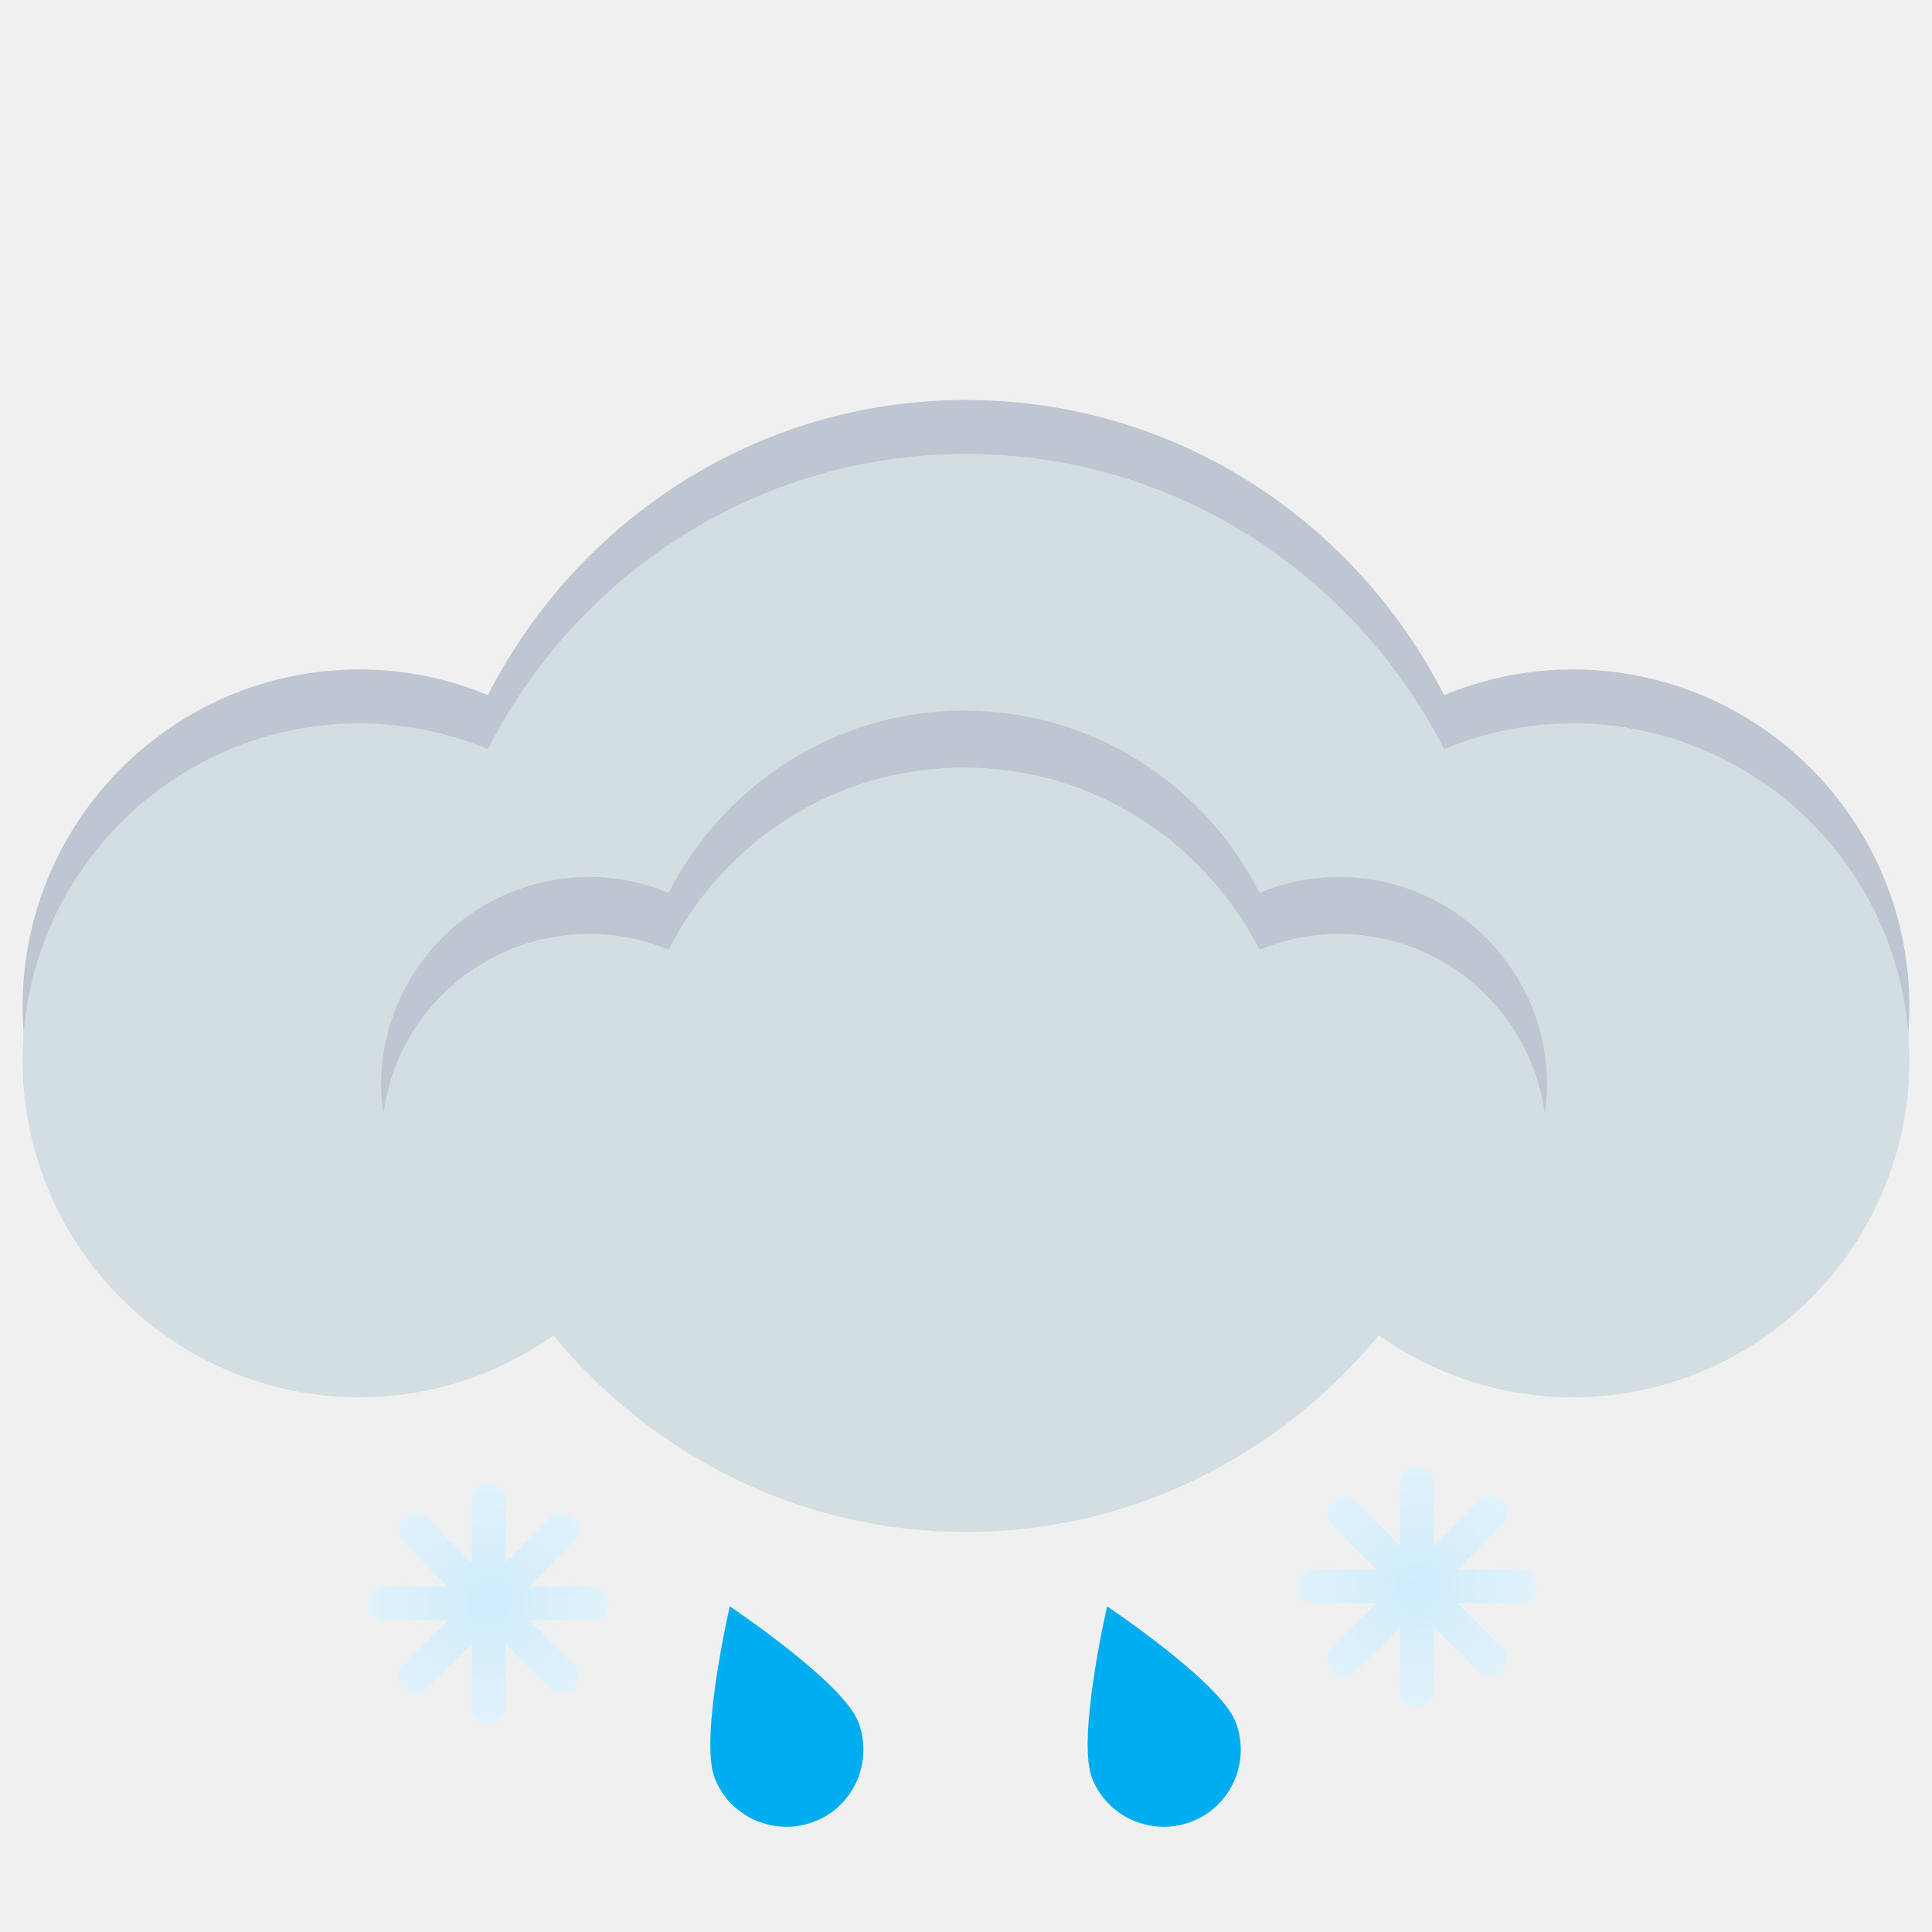
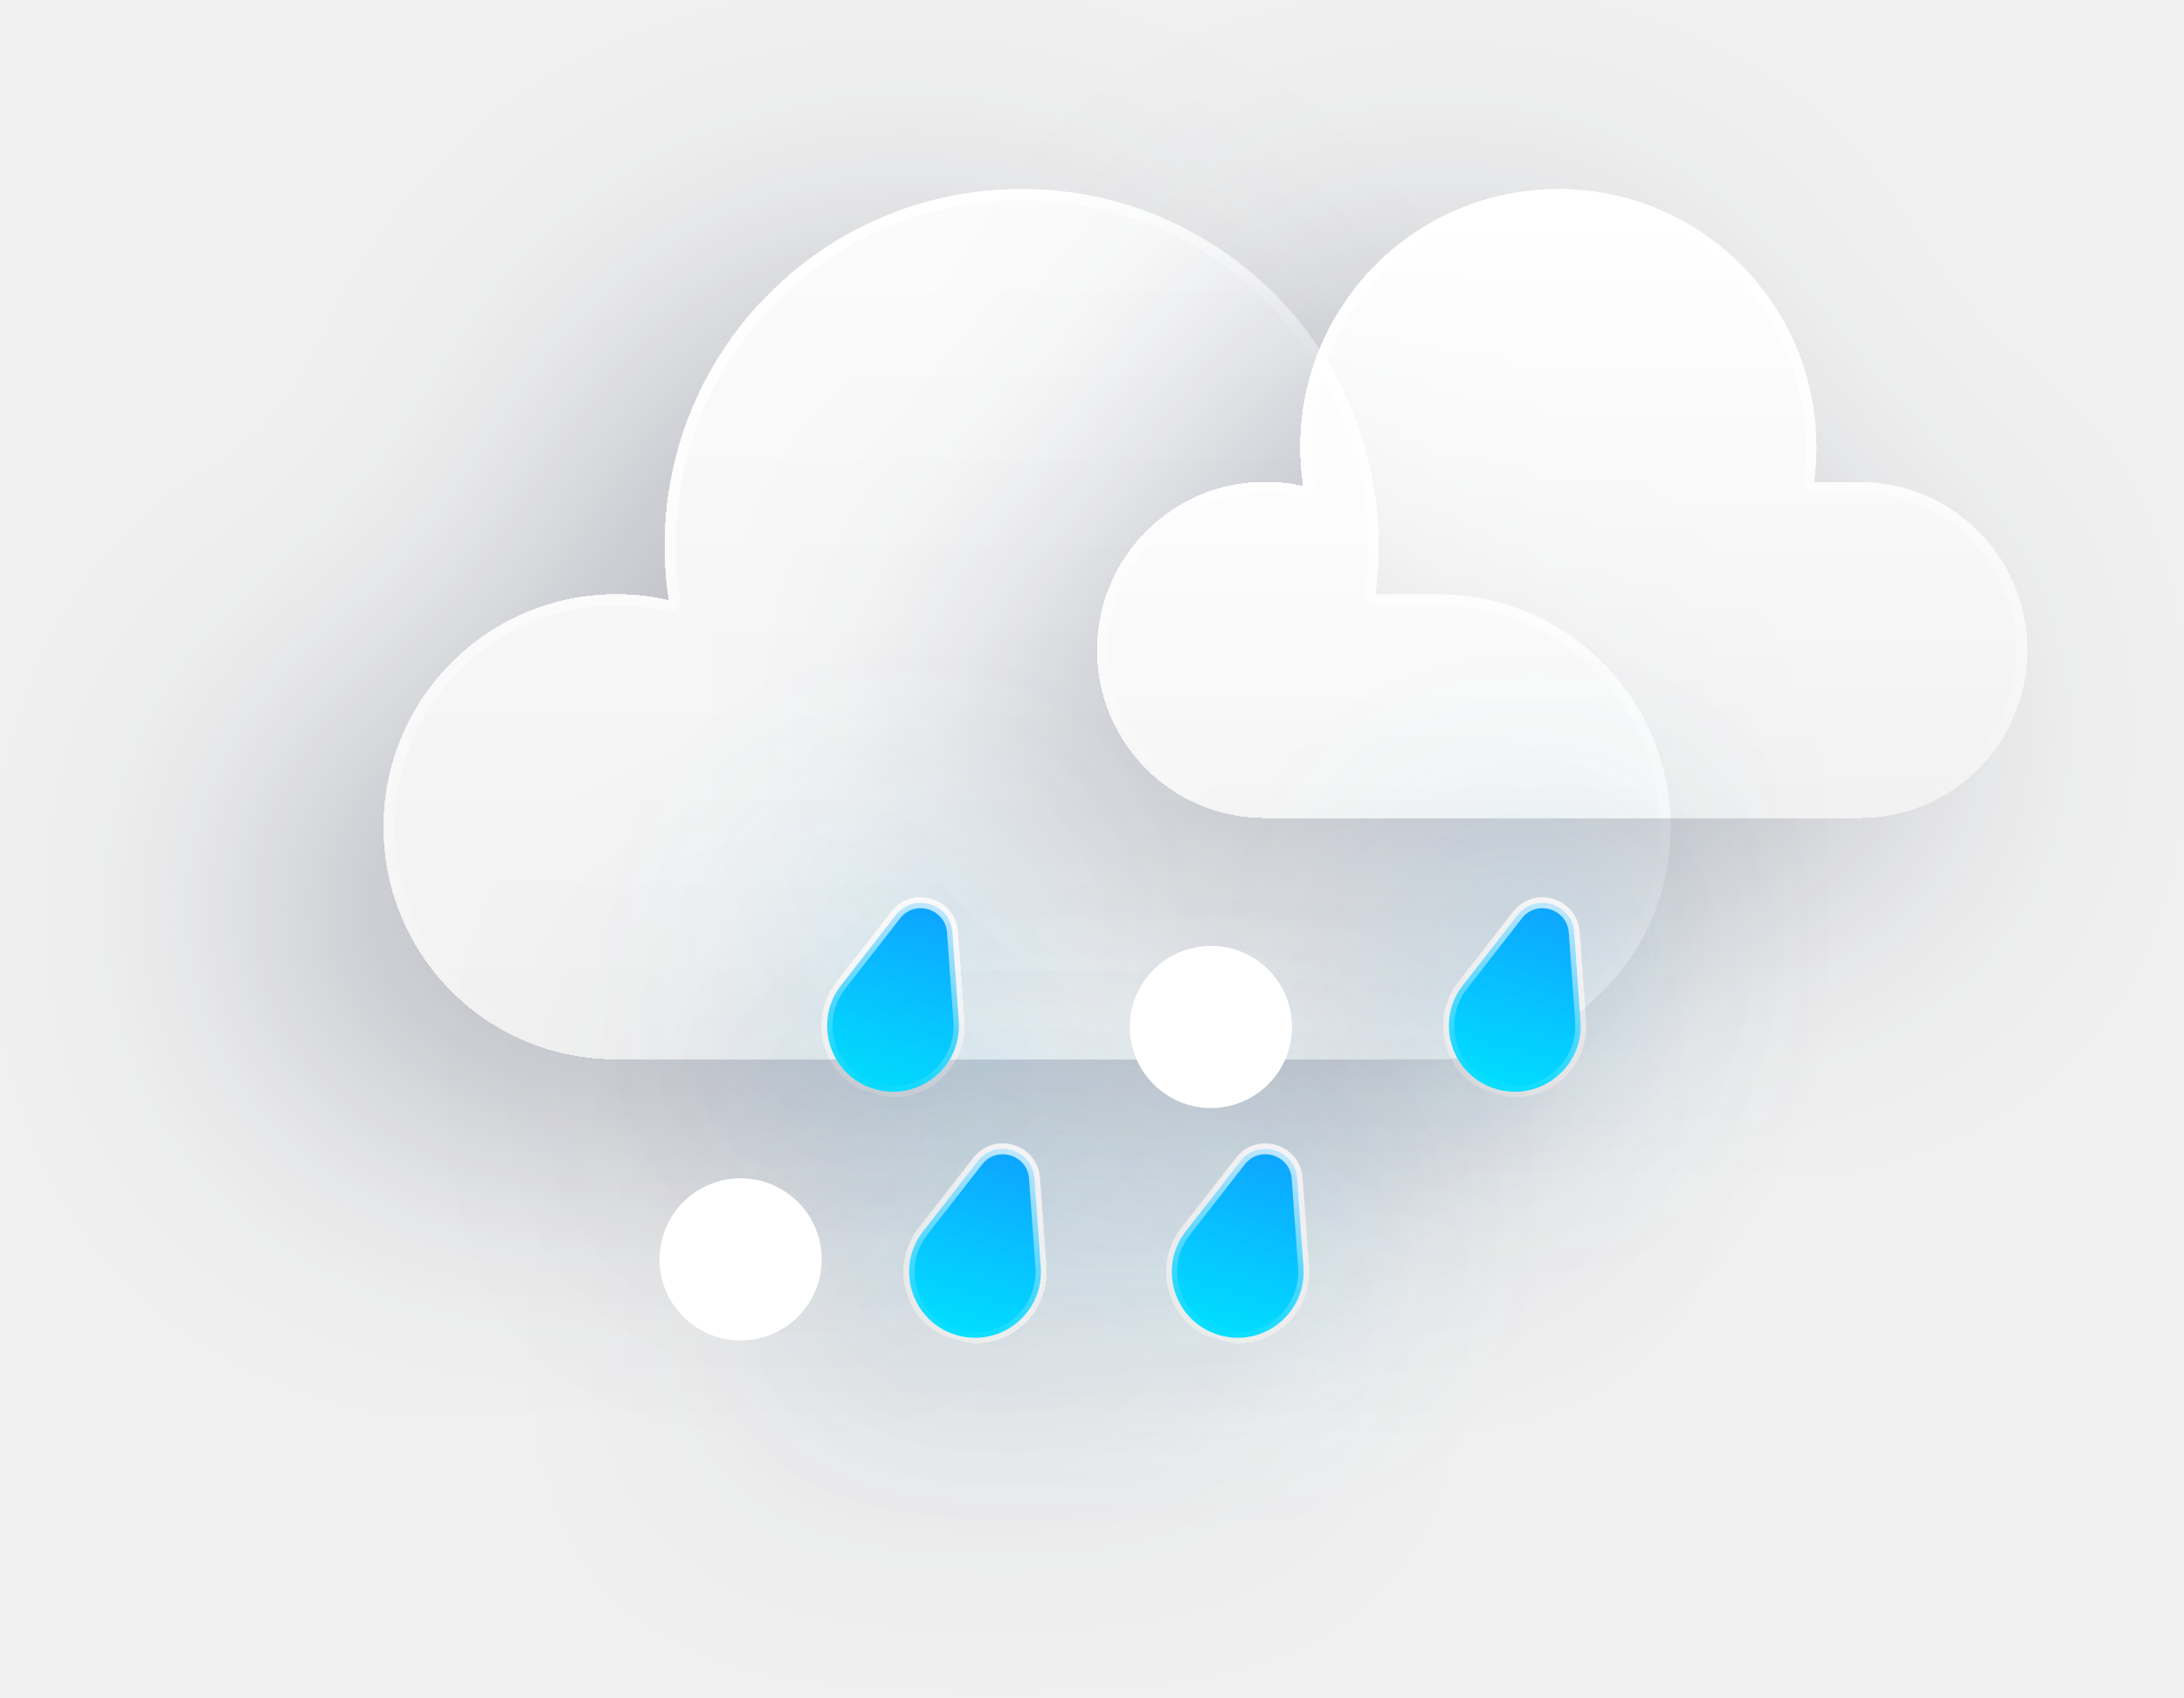
- <svg xmlns="http://www.w3.org/2000/svg" version="1.1" id="Layer_1" x="0px" y="0px" viewBox="0 0 512 512" style="enable-background:new 0 0 512 512;" xml:space="preserve">
-   <style type="text/css">
- 	.st0{fill:#00ADEE;}
- 	.st1{fill:#BEC6D2;}
- 	.st2{opacity:5.000000e-002;fill:#A7A9AC;enable-background:new    ;}
- 	.st3{fill:#D3DEE2;}
- 	.st4{fill:url(#XMLID_3_);}
- 	.st5{fill:url(#XMLID_4_);}
- </style>
-   <path id="XMLID_257_" class="st0" d="M289.4,471.2c4.1,10.5,16,15.6,26.5,11.5s15.6-16,11.5-26.5s-34-30.5-34-30.5  S285.3,460.7,289.4,471.2z" />
-   <g id="XMLID_78_">
-     <path id="XMLID_637_" class="st1" d="M416.7,177.4c-12,0-23.5,2.5-34,6.8C359.1,138,311.5,106,256,106s-103.1,32-126.7,78.2   c-10.5-4.3-21.9-6.8-34-6.8C46,177.4,6,217.4,6,266.7S46,356,95.3,356c19.1,0,36.8-6.1,51.3-16.4c26.2,31.6,65.2,52.1,109.4,52.1   s83.2-20.5,109.4-52.1c14.5,10.2,32.2,16.4,51.3,16.4c49.3,0,89.3-40,89.3-89.3S466,177.4,416.7,177.4z" />
-     <path id="XMLID_636_" class="st2" d="M267.8,254.6c-96.2-9.7-186.3,3.7-257.5,33.7c8.9,40,44.5,69.9,87.1,69.9   c19.1,0,36.8-6.1,51.3-16.4c26.2,31.6,65.2,52.1,109.4,52.1s83.2-20.5,109.4-52.1c14.5,10.2,32.2,16.4,51.3,16.4   c28.6,0,54-13.5,70.4-34.5C428.6,288.3,352.3,263.1,267.8,254.6z" />
-     <path id="XMLID_635_" class="st3" d="M416.7,191.7c-12,0-23.5,2.5-34,6.8c-23.7-46.2-71.2-78.2-126.7-78.2s-103.1,32-126.7,78.2   c-10.5-4.3-21.9-6.8-34-6.8C46,191.7,6,231.7,6,281s40,89.3,89.3,89.3c19.1,0,36.8-6.1,51.3-16.4C172.8,385.5,211.8,406,256,406   s83.2-20.5,109.4-52.1c14.5,10.2,32.2,16.4,51.3,16.4c49.3,0,89.3-40,89.3-89.3S466,191.7,416.7,191.7z" />
-     <path id="XMLID_541_" class="st1" d="M156.2,247.5c7.5,0,14.5,1.5,21,4.2c14.6-28.6,44-48.3,78.3-48.3s63.7,19.8,78.3,48.3   c6.5-2.7,13.6-4.2,21-4.2c27.9,0,50.9,20.7,54.6,47.6c0.3-2.5,0.6-5,0.6-7.5c0-30.5-24.7-55.2-55.2-55.2c-7.4,0-14.5,1.5-21,4.2   c-14.6-28.6-44-48.3-78.3-48.3s-63.7,19.8-78.3,48.3c-6.5-2.7-13.5-4.2-21-4.2c-30.5,0-55.2,24.7-55.2,55.2c0,2.6,0.2,5.1,0.6,7.5   C105.2,268.2,128.2,247.5,156.2,247.5z" />
+ <svg xmlns="http://www.w3.org/2000/svg" width="404" height="314" viewBox="0 0 404 314" fill="none">
+   <g filter="url(#filter0_bd_2_220)">
+     <mask id="path-1-inside-1_2_220" fill="white">
+       <path fill-rule="evenodd" clip-rule="evenodd" d="M265.5 195.997C265.666 195.999 265.833 196 266 196C289.748 196 309 176.748 309 153C309 129.252 289.748 110 266 110C265.833 110 265.666 110.001 265.5 110.003V110H254.391C254.793 107.057 255 104.053 255 101C255 64.549 225.451 35 189 35C152.549 35 123 64.549 123 101C123 104.439 123.263 107.817 123.77 111.115C120.631 110.386 117.361 110 114 110C90.252 110 71 129.252 71 153C71 176.748 90.252 196 114 196C114.168 196 114.335 195.999 114.502 195.997L114.5 196H265.5V195.997Z" />
+     </mask>
+     <path fill-rule="evenodd" clip-rule="evenodd" d="M265.5 195.997C265.666 195.999 265.833 196 266 196C289.748 196 309 176.748 309 153C309 129.252 289.748 110 266 110C265.833 110 265.666 110.001 265.5 110.003V110H254.391C254.793 107.057 255 104.053 255 101C255 64.549 225.451 35 189 35C152.549 35 123 64.549 123 101C123 104.439 123.263 107.817 123.77 111.115C120.631 110.386 117.361 110 114 110C90.252 110 71 129.252 71 153C71 176.748 90.252 196 114 196C114.168 196 114.335 195.999 114.502 195.997L114.5 196H265.5V195.997Z" fill="url(#paint0_linear_2_220)" shape-rendering="crispEdges" />
+     <path d="M265.5 195.997L265.523 193.997C264.988 193.991 264.474 194.199 264.094 194.575C263.714 194.951 263.5 195.463 263.5 195.997H265.5ZM265.5 110.003H263.5C263.5 110.537 263.714 111.049 264.094 111.425C264.474 111.801 264.988 112.009 265.523 112.003L265.5 110.003ZM265.5 110H267.5C267.5 108.895 266.605 108 265.5 108V110ZM254.391 110L252.41 109.73C252.332 110.302 252.505 110.88 252.885 111.315C253.265 111.75 253.814 112 254.391 112V110ZM123.77 111.115L123.318 113.063C123.964 113.213 124.643 113.033 125.13 112.582C125.617 112.13 125.848 111.467 125.747 110.811L123.77 111.115ZM114.502 195.997L116.072 197.237C116.549 196.632 116.637 195.807 116.297 195.115C115.957 194.423 115.25 193.988 114.479 193.997L114.502 195.997ZM114.5 196L112.931 194.76C112.455 195.362 112.366 196.182 112.7 196.872C113.034 197.562 113.733 198 114.5 198V196ZM265.5 196V198C266.605 198 267.5 197.105 267.5 196H265.5ZM265.477 197.997C265.651 197.999 265.825 198 266 198V194C265.841 194 265.682 193.999 265.523 193.997L265.477 197.997ZM266 198C290.853 198 311 177.853 311 153H307C307 175.644 288.644 194 266 194V198ZM311 153C311 128.147 290.853 108 266 108V112C288.644 112 307 130.356 307 153H311ZM266 108C265.826 108 265.651 108.001 265.477 108.003L265.523 112.003C265.682 112.001 265.841 112 266 112V108ZM263.5 110V110.003H267.5V110H263.5ZM254.391 112H265.5V108H254.391V112ZM256.373 110.27C256.787 107.238 257 104.143 257 101H253C253 103.962 252.799 106.876 252.41 109.73L256.373 110.27ZM257 101C257 63.445 226.555 33 189 33V37C224.346 37 253 65.654 253 101H257ZM189 33C151.445 33 121 63.445 121 101H125C125 65.654 153.654 37 189 37V33ZM121 101C121 104.542 121.271 108.021 121.793 111.419L125.747 110.811C125.255 107.614 125 104.337 125 101H121ZM124.223 109.167C120.937 108.403 117.514 108 114 108V112C117.207 112 120.326 112.368 123.318 113.063L124.223 109.167ZM114 108C89.147 108 69 128.147 69 153H73C73 130.356 91.356 112 114 112V108ZM69 153C69 177.853 89.147 198 114 198V194C91.356 194 73 175.644 73 153H69ZM114 198C114.175 198 114.35 197.999 114.525 197.997L114.479 193.997C114.32 193.999 114.16 194 114 194V198ZM116.069 197.24L116.072 197.237L112.933 194.757L112.931 194.76L116.069 197.24ZM265.5 194H114.5V198H265.5V194ZM263.5 195.997V196H267.5V195.997H263.5Z" fill="url(#paint1_linear_2_220)" mask="url(#path-1-inside-1_2_220)" />
  </g>
-   <radialGradient id="XMLID_3_" cx="375.5" cy="91.6" r="32" gradientTransform="matrix(1 0 0 -1 0 512)" gradientUnits="userSpaceOnUse">
-     <stop offset="0" style="stop-color:#CEECFB" />
-     <stop offset="1" style="stop-color:#E1F3FC" />
-   </radialGradient>
-   <path id="XMLID_215_" class="st4" d="M403,415.9h-16.7l11.8-11.8c1.7-1.7,1.7-4.6,0-6.3c-1.7-1.7-4.6-1.7-6.3,0L380,409.6v-16.7  c0-2.5-2-4.5-4.5-4.5s-4.5,2-4.5,4.5v16.7l-11.8-11.8c-1.7-1.7-4.6-1.7-6.3,0c-1.7,1.7-1.7,4.6,0,6.3l11.8,11.8H348  c-2.5,0-4.5,2-4.5,4.5s2,4.5,4.5,4.5h16.7l-11.8,11.8c-1.7,1.7-1.7,4.6,0,6.3c1.7,1.7,4.6,1.7,6.3,0l11.8-11.8v16.7  c0,2.5,2,4.5,4.5,4.5s4.5-2,4.5-4.5v-16.7l11.8,11.8c1.7,1.7,4.6,1.7,6.3,0c1.7-1.7,1.7-4.6,0-6.3l-11.8-11.8H403  c2.5,0,4.5-2,4.5-4.5S405.5,415.9,403,415.9z" />
-   <radialGradient id="XMLID_4_" cx="129.5" cy="87.171" r="31.965" gradientTransform="matrix(1 0 0 -1 0 512)" gradientUnits="userSpaceOnUse">
-     <stop offset="0" style="stop-color:#CEECFB" />
-     <stop offset="1" style="stop-color:#E1F3FC" />
-   </radialGradient>
-   <path id="XMLID_213_" class="st5" d="M157,420.4h-16.7l11.8-11.8c1.7-1.7,1.7-4.6,0-6.3c-1.7-1.7-4.6-1.7-6.3,0L134,414.1v-16.7  c0-2.5-2-4.5-4.5-4.5s-4.5,2-4.5,4.5v16.7l-11.8-11.8c-1.7-1.7-4.6-1.7-6.3,0c-1.7,1.7-1.7,4.6,0,6.3l11.8,11.8H102  c-2.5,0-4.5,2-4.5,4.5s2,4.5,4.5,4.5h16.7l-11.8,11.8c-1.7,1.7-1.7,4.6,0,6.3c1.7,1.7,4.6,1.7,6.3,0l11.8-11.8v16.7  c0,2.5,2,4.5,4.5,4.5s4.5-2,4.5-4.5v-16.7l11.8,11.8c1.7,1.7,4.6,1.7,6.3,0s1.7-4.6,0-6.3l-11.8-11.8H157c2.5,0,4.5-2,4.5-4.5  S159.4,420.4,157,420.4z" />
-   <path id="XMLID_1_" class="st0" d="M189.4,471.2c4.1,10.5,16,15.6,26.5,11.5s15.6-16,11.5-26.5s-34-30.5-34-30.5  S185.3,460.7,189.4,471.2z" />
+   <g filter="url(#filter1_bd_2_220)">
+     <mask id="path-3-inside-2_2_220" fill="white">
+       <path fill-rule="evenodd" clip-rule="evenodd" d="M343.563 151.351C343.683 151.352 343.804 151.353 343.924 151.353C361.087 151.353 375 137.44 375 120.277C375 103.115 361.087 89.202 343.924 89.202C343.804 89.202 343.683 89.202 343.563 89.204V89.202H335.535C335.825 87.075 335.975 84.904 335.975 82.698C335.975 56.355 314.62 35 288.277 35C261.935 35 240.58 56.355 240.58 82.698C240.58 85.183 240.77 87.624 241.136 90.007C238.868 89.48 236.504 89.202 234.076 89.202C216.913 89.202 203 103.115 203 120.277C203 137.44 216.913 151.353 234.076 151.353C234.197 151.353 234.318 151.352 234.439 151.351L234.437 151.353H343.563V151.351Z" />
+     </mask>
+     <path fill-rule="evenodd" clip-rule="evenodd" d="M343.563 151.351C343.683 151.352 343.804 151.353 343.924 151.353C361.087 151.353 375 137.44 375 120.277C375 103.115 361.087 89.202 343.924 89.202C343.804 89.202 343.683 89.202 343.563 89.204V89.202H335.535C335.825 87.075 335.975 84.904 335.975 82.698C335.975 56.355 314.62 35 288.277 35C261.935 35 240.58 56.355 240.58 82.698C240.58 85.183 240.77 87.624 241.136 90.007C238.868 89.48 236.504 89.202 234.076 89.202C216.913 89.202 203 103.115 203 120.277C203 137.44 216.913 151.353 234.076 151.353C234.197 151.353 234.318 151.352 234.439 151.351L234.437 151.353H343.563V151.351Z" fill="url(#paint2_linear_2_220)" shape-rendering="crispEdges" />
+     <path d="M343.563 151.351L343.586 149.351C343.052 149.345 342.537 149.553 342.157 149.929C341.777 150.304 341.563 150.816 341.563 151.351H343.563ZM343.563 89.204H341.563C341.563 89.738 341.777 90.25 342.157 90.626C342.537 91.002 343.051 91.21 343.586 91.204L343.563 89.204ZM343.563 89.202H345.563C345.563 88.097 344.668 87.202 343.563 87.202V89.202ZM335.535 89.202L333.553 88.931C333.475 89.504 333.649 90.082 334.028 90.517C334.408 90.952 334.957 91.202 335.535 91.202V89.202ZM241.136 90.007L240.684 91.956C241.33 92.106 242.009 91.925 242.496 91.474C242.983 91.023 243.214 90.359 243.113 89.703L241.136 90.007ZM234.439 151.351L236.008 152.59C236.486 151.985 236.573 151.16 236.233 150.468C235.893 149.777 235.186 149.342 234.416 149.351L234.439 151.351ZM234.437 151.353L232.867 150.114C232.392 150.715 232.303 151.535 232.637 152.225C232.971 152.915 233.67 153.353 234.437 153.353V151.353ZM343.563 151.353V153.353C344.668 153.353 345.563 152.458 345.563 151.353H343.563ZM343.54 153.351C343.668 153.352 343.796 153.353 343.924 153.353V149.353C343.811 149.353 343.699 149.352 343.586 149.351L343.54 153.351ZM343.924 153.353C362.192 153.353 377 138.544 377 120.277H373C373 136.335 359.982 149.353 343.924 149.353V153.353ZM377 120.277C377 102.01 362.192 87.202 343.924 87.202V91.202C359.982 91.202 373 104.219 373 120.277H377ZM343.924 87.202C343.796 87.202 343.668 87.202 343.54 87.204L343.586 91.204C343.699 91.202 343.811 91.202 343.924 91.202V87.202ZM341.563 89.202V89.204H345.563V89.202H341.563ZM335.535 91.202H343.563V87.202H335.535V91.202ZM337.517 89.472C337.819 87.256 337.975 84.994 337.975 82.698H333.975C333.975 84.813 333.831 86.894 333.553 88.931L337.517 89.472ZM337.975 82.698C337.975 55.25 315.724 33 288.277 33V37C313.515 37 333.975 57.459 333.975 82.698H337.975ZM288.277 33C260.83 33 238.58 55.25 238.58 82.698H242.58C242.58 57.459 263.039 37 288.277 37V33ZM238.58 82.698C238.58 85.285 238.778 87.828 239.16 90.311L243.113 89.703C242.762 87.421 242.58 85.081 242.58 82.698H238.58ZM241.589 88.059C239.173 87.498 236.658 87.202 234.076 87.202V91.202C236.351 91.202 238.563 91.463 240.684 91.956L241.589 88.059ZM234.076 87.202C215.808 87.202 201 102.01 201 120.277H205C205 104.219 218.018 91.202 234.076 91.202V87.202ZM201 120.277C201 138.544 215.808 153.353 234.076 153.353V149.353C218.018 149.353 205 136.335 205 120.277H201ZM234.076 153.353C234.204 153.353 234.333 153.352 234.461 153.351L234.416 149.351C234.303 149.352 234.189 149.353 234.076 149.353V153.353ZM236.007 152.592L236.008 152.59L232.869 150.112L232.867 150.114L236.007 152.592ZM343.563 149.353H234.437V153.353H343.563V149.353ZM341.563 151.351V151.353H345.563V151.351H341.563Z" fill="url(#paint3_linear_2_220)" mask="url(#path-3-inside-2_2_220)" />
+   </g>
+   <g filter="url(#filter2_bdd_2_220)">
+     <path d="M176.181 172.486L177.354 188.919C177.963 197.447 169.831 203.936 161.65 201.448C153.47 198.959 150.328 189.041 155.583 182.296L165.708 169.3C169.01 165.062 175.798 167.127 176.181 172.486Z" fill="url(#paint4_linear_2_220)" stroke="url(#paint5_linear_2_220)" stroke-width="2" />
+     <path d="M291.196 172.486L292.369 188.919C292.978 197.447 284.845 203.936 276.665 201.448C268.485 198.959 265.342 189.041 270.597 182.296L280.723 169.3C284.024 165.062 290.813 167.127 291.196 172.486Z" fill="url(#paint6_linear_2_220)" stroke="url(#paint7_linear_2_220)" stroke-width="2" />
+   </g>
+   <g filter="url(#filter3_bdd_2_220)">
+     <path d="M180.882 214.82C184.183 210.583 190.972 212.647 191.354 218.006L192.528 234.439C193.137 242.968 185.004 249.456 176.824 246.968C168.644 244.48 165.501 234.561 170.756 227.817L180.882 214.82Z" fill="url(#paint8_linear_2_220)" stroke="url(#paint9_linear_2_220)" stroke-width="2" />
+     <path d="M229.468 214.82C232.77 210.583 239.559 212.647 239.941 218.006L241.115 234.439C241.724 242.968 233.591 249.456 225.411 246.968C217.231 244.48 214.088 234.561 219.343 227.817L229.468 214.82Z" fill="url(#paint10_linear_2_220)" stroke="url(#paint11_linear_2_220)" stroke-width="2" />
+   </g>
+   <path d="M152 233C152 241.284 145.284 248 137 248C128.716 248 122 241.284 122 233C122 224.716 128.716 218 137 218C145.284 218 152 224.716 152 233Z" fill="white" />
+   <path d="M239 190C239 198.284 232.284 205 224 205C215.716 205 209 198.284 209 190C209 181.716 215.716 175 224 175C232.284 175 239 181.716 239 190Z" fill="white" />
+   <defs>
+     <filter id="filter0_bd_2_220" x="0" y="0" width="338" height="261" filterUnits="userSpaceOnUse" color-interpolation-filters="sRGB">
+       <feFlood flood-opacity="0" result="BackgroundImageFix" />
+       <feGaussianBlur in="BackgroundImageFix" stdDeviation="7" />
+       <feComposite in2="SourceAlpha" operator="in" result="effect1_backgroundBlur_2_220" />
+       <feColorMatrix in="SourceAlpha" type="matrix" values="0 0 0 0 0 0 0 0 0 0 0 0 0 0 0 0 0 0 127 0" result="hardAlpha" />
+       <feOffset dx="-21" dy="15" />
+       <feGaussianBlur stdDeviation="25" />
+       <feComposite in2="hardAlpha" operator="out" />
+       <feColorMatrix type="matrix" values="0 0 0 0 0.114 0 0 0 0 0.149 0 0 0 0 0.275 0 0 0 0.25 0" />
+       <feBlend mode="normal" in2="effect1_backgroundBlur_2_220" result="effect2_dropShadow_2_220" />
+       <feBlend mode="normal" in="SourceGraphic" in2="effect2_dropShadow_2_220" result="shape" />
+     </filter>
+     <filter id="filter1_bd_2_220" x="132" y="0" width="272" height="216.353" filterUnits="userSpaceOnUse" color-interpolation-filters="sRGB">
+       <feFlood flood-opacity="0" result="BackgroundImageFix" />
+       <feGaussianBlur in="BackgroundImageFix" stdDeviation="7" />
+       <feComposite in2="SourceAlpha" operator="in" result="effect1_backgroundBlur_2_220" />
+       <feColorMatrix in="SourceAlpha" type="matrix" values="0 0 0 0 0 0 0 0 0 0 0 0 0 0 0 0 0 0 127 0" result="hardAlpha" />
+       <feOffset dx="-21" dy="15" />
+       <feGaussianBlur stdDeviation="25" />
+       <feComposite in2="hardAlpha" operator="out" />
+       <feColorMatrix type="matrix" values="0 0 0 0 0.113 0 0 0 0 0.149 0 0 0 0 0.275 0 0 0 0.25 0" />
+       <feBlend mode="normal" in2="effect1_backgroundBlur_2_220" result="effect2_dropShadow_2_220" />
+       <feBlend mode="normal" in="SourceGraphic" in2="effect2_dropShadow_2_220" result="shape" />
+     </filter>
+     <filter id="filter2_bdd_2_220" x="81.002" y="118.031" width="253.4" height="149.955" filterUnits="userSpaceOnUse" color-interpolation-filters="sRGB">
+       <feFlood flood-opacity="0" result="BackgroundImageFix" />
+       <feGaussianBlur in="BackgroundImageFix" stdDeviation="7" />
+       <feComposite in2="SourceAlpha" operator="in" result="effect1_backgroundBlur_2_220" />
+       <feColorMatrix in="SourceAlpha" type="matrix" values="0 0 0 0 0 0 0 0 0 0 0 0 0 0 0 0 0 0 127 0" result="hardAlpha" />
+       <feOffset dx="-21" dy="15" />
+       <feGaussianBlur stdDeviation="25" />
+       <feComposite in2="hardAlpha" operator="out" />
+       <feColorMatrix type="matrix" values="0 0 0 0 0.113 0 0 0 0 0.149 0 0 0 0 0.275 0 0 0 0.25 0" />
+       <feBlend mode="normal" in2="effect1_backgroundBlur_2_220" result="effect2_dropShadow_2_220" />
+       <feColorMatrix in="SourceAlpha" type="matrix" values="0 0 0 0 0 0 0 0 0 0 0 0 0 0 0 0 0 0 127 0" result="hardAlpha" />
+       <feOffset dy="-7" />
+       <feGaussianBlur stdDeviation="20.5" />
+       <feComposite in2="hardAlpha" operator="out" />
+       <feColorMatrix type="matrix" values="0 0 0 0 0.138 0 0 0 0 0.741 0 0 0 0 1 0 0 0 0.3 0" />
+       <feBlend mode="normal" in2="effect2_dropShadow_2_220" result="effect3_dropShadow_2_220" />
+       <feBlend mode="normal" in="SourceGraphic" in2="effect3_dropShadow_2_220" result="shape" />
+     </filter>
+     <filter id="filter3_bdd_2_220" x="96.175" y="163.551" width="186.972" height="149.955" filterUnits="userSpaceOnUse" color-interpolation-filters="sRGB">
+       <feFlood flood-opacity="0" result="BackgroundImageFix" />
+       <feGaussianBlur in="BackgroundImageFix" stdDeviation="7" />
+       <feComposite in2="SourceAlpha" operator="in" result="effect1_backgroundBlur_2_220" />
+       <feColorMatrix in="SourceAlpha" type="matrix" values="0 0 0 0 0 0 0 0 0 0 0 0 0 0 0 0 0 0 127 0" result="hardAlpha" />
+       <feOffset dx="-21" dy="15" />
+       <feGaussianBlur stdDeviation="25" />
+       <feComposite in2="hardAlpha" operator="out" />
+       <feColorMatrix type="matrix" values="0 0 0 0 0.113 0 0 0 0 0.149 0 0 0 0 0.275 0 0 0 0.25 0" />
+       <feBlend mode="normal" in2="effect1_backgroundBlur_2_220" result="effect2_dropShadow_2_220" />
+       <feColorMatrix in="SourceAlpha" type="matrix" values="0 0 0 0 0 0 0 0 0 0 0 0 0 0 0 0 0 0 127 0" result="hardAlpha" />
+       <feOffset dy="-7" />
+       <feGaussianBlur stdDeviation="20.5" />
+       <feComposite in2="hardAlpha" operator="out" />
+       <feColorMatrix type="matrix" values="0 0 0 0 0.138 0 0 0 0 0.741 0 0 0 0 1 0 0 0 0.3 0" />
+       <feBlend mode="normal" in2="effect2_dropShadow_2_220" result="effect3_dropShadow_2_220" />
+       <feBlend mode="normal" in="SourceGraphic" in2="effect3_dropShadow_2_220" result="shape" />
+     </filter>
+     <linearGradient id="paint0_linear_2_220" x1="190" y1="-16.5" x2="190" y2="218.5" gradientUnits="userSpaceOnUse">
+       <stop stop-color="white" />
+       <stop offset="1" stop-color="white" stop-opacity="0" />
+     </linearGradient>
+     <linearGradient id="paint1_linear_2_220" x1="190" y1="35" x2="190" y2="196" gradientUnits="userSpaceOnUse">
+       <stop stop-color="white" />
+       <stop offset="1" stop-color="white" stop-opacity="0" />
+     </linearGradient>
+     <linearGradient id="paint2_linear_2_220" x1="297" y1="38.5" x2="297" y2="164.5" gradientUnits="userSpaceOnUse">
+       <stop stop-color="white" />
+       <stop offset="1" stop-color="white" stop-opacity="0" />
+     </linearGradient>
+     <linearGradient id="paint3_linear_2_220" x1="289" y1="35" x2="289" y2="151.353" gradientUnits="userSpaceOnUse">
+       <stop stop-color="white" />
+       <stop offset="1" stop-color="white" stop-opacity="0" />
+     </linearGradient>
+     <linearGradient id="paint4_linear_2_220" x1="175.905" y1="154.585" x2="161.359" y2="202.404" gradientUnits="userSpaceOnUse">
+       <stop stop-color="#138EFF" />
+       <stop offset="1" stop-color="#00E0FF" />
+     </linearGradient>
+     <linearGradient id="paint5_linear_2_220" x1="175.905" y1="154.585" x2="161.359" y2="202.404" gradientUnits="userSpaceOnUse">
+       <stop stop-color="white" />
+       <stop offset="1" stop-color="white" stop-opacity="0" />
+     </linearGradient>
+     <linearGradient id="paint6_linear_2_220" x1="290.92" y1="154.585" x2="276.374" y2="202.404" gradientUnits="userSpaceOnUse">
+       <stop stop-color="#138EFF" />
+       <stop offset="1" stop-color="#00E0FF" />
+     </linearGradient>
+     <linearGradient id="paint7_linear_2_220" x1="290.92" y1="154.585" x2="276.374" y2="202.404" gradientUnits="userSpaceOnUse">
+       <stop stop-color="white" />
+       <stop offset="1" stop-color="white" stop-opacity="0" />
+     </linearGradient>
+     <linearGradient id="paint8_linear_2_220" x1="191.079" y1="200.105" x2="176.533" y2="247.925" gradientUnits="userSpaceOnUse">
+       <stop stop-color="#138EFF" />
+       <stop offset="1" stop-color="#00E0FF" />
+     </linearGradient>
+     <linearGradient id="paint9_linear_2_220" x1="191.079" y1="200.105" x2="176.533" y2="247.925" gradientUnits="userSpaceOnUse">
+       <stop stop-color="white" />
+       <stop offset="1" stop-color="white" stop-opacity="0" />
+     </linearGradient>
+     <linearGradient id="paint10_linear_2_220" x1="239.666" y1="200.105" x2="225.12" y2="247.925" gradientUnits="userSpaceOnUse">
+       <stop stop-color="#138EFF" />
+       <stop offset="1" stop-color="#00E0FF" />
+     </linearGradient>
+     <linearGradient id="paint11_linear_2_220" x1="239.666" y1="200.105" x2="225.12" y2="247.925" gradientUnits="userSpaceOnUse">
+       <stop stop-color="white" />
+       <stop offset="1" stop-color="white" stop-opacity="0" />
+     </linearGradient>
+   </defs>
</svg>
